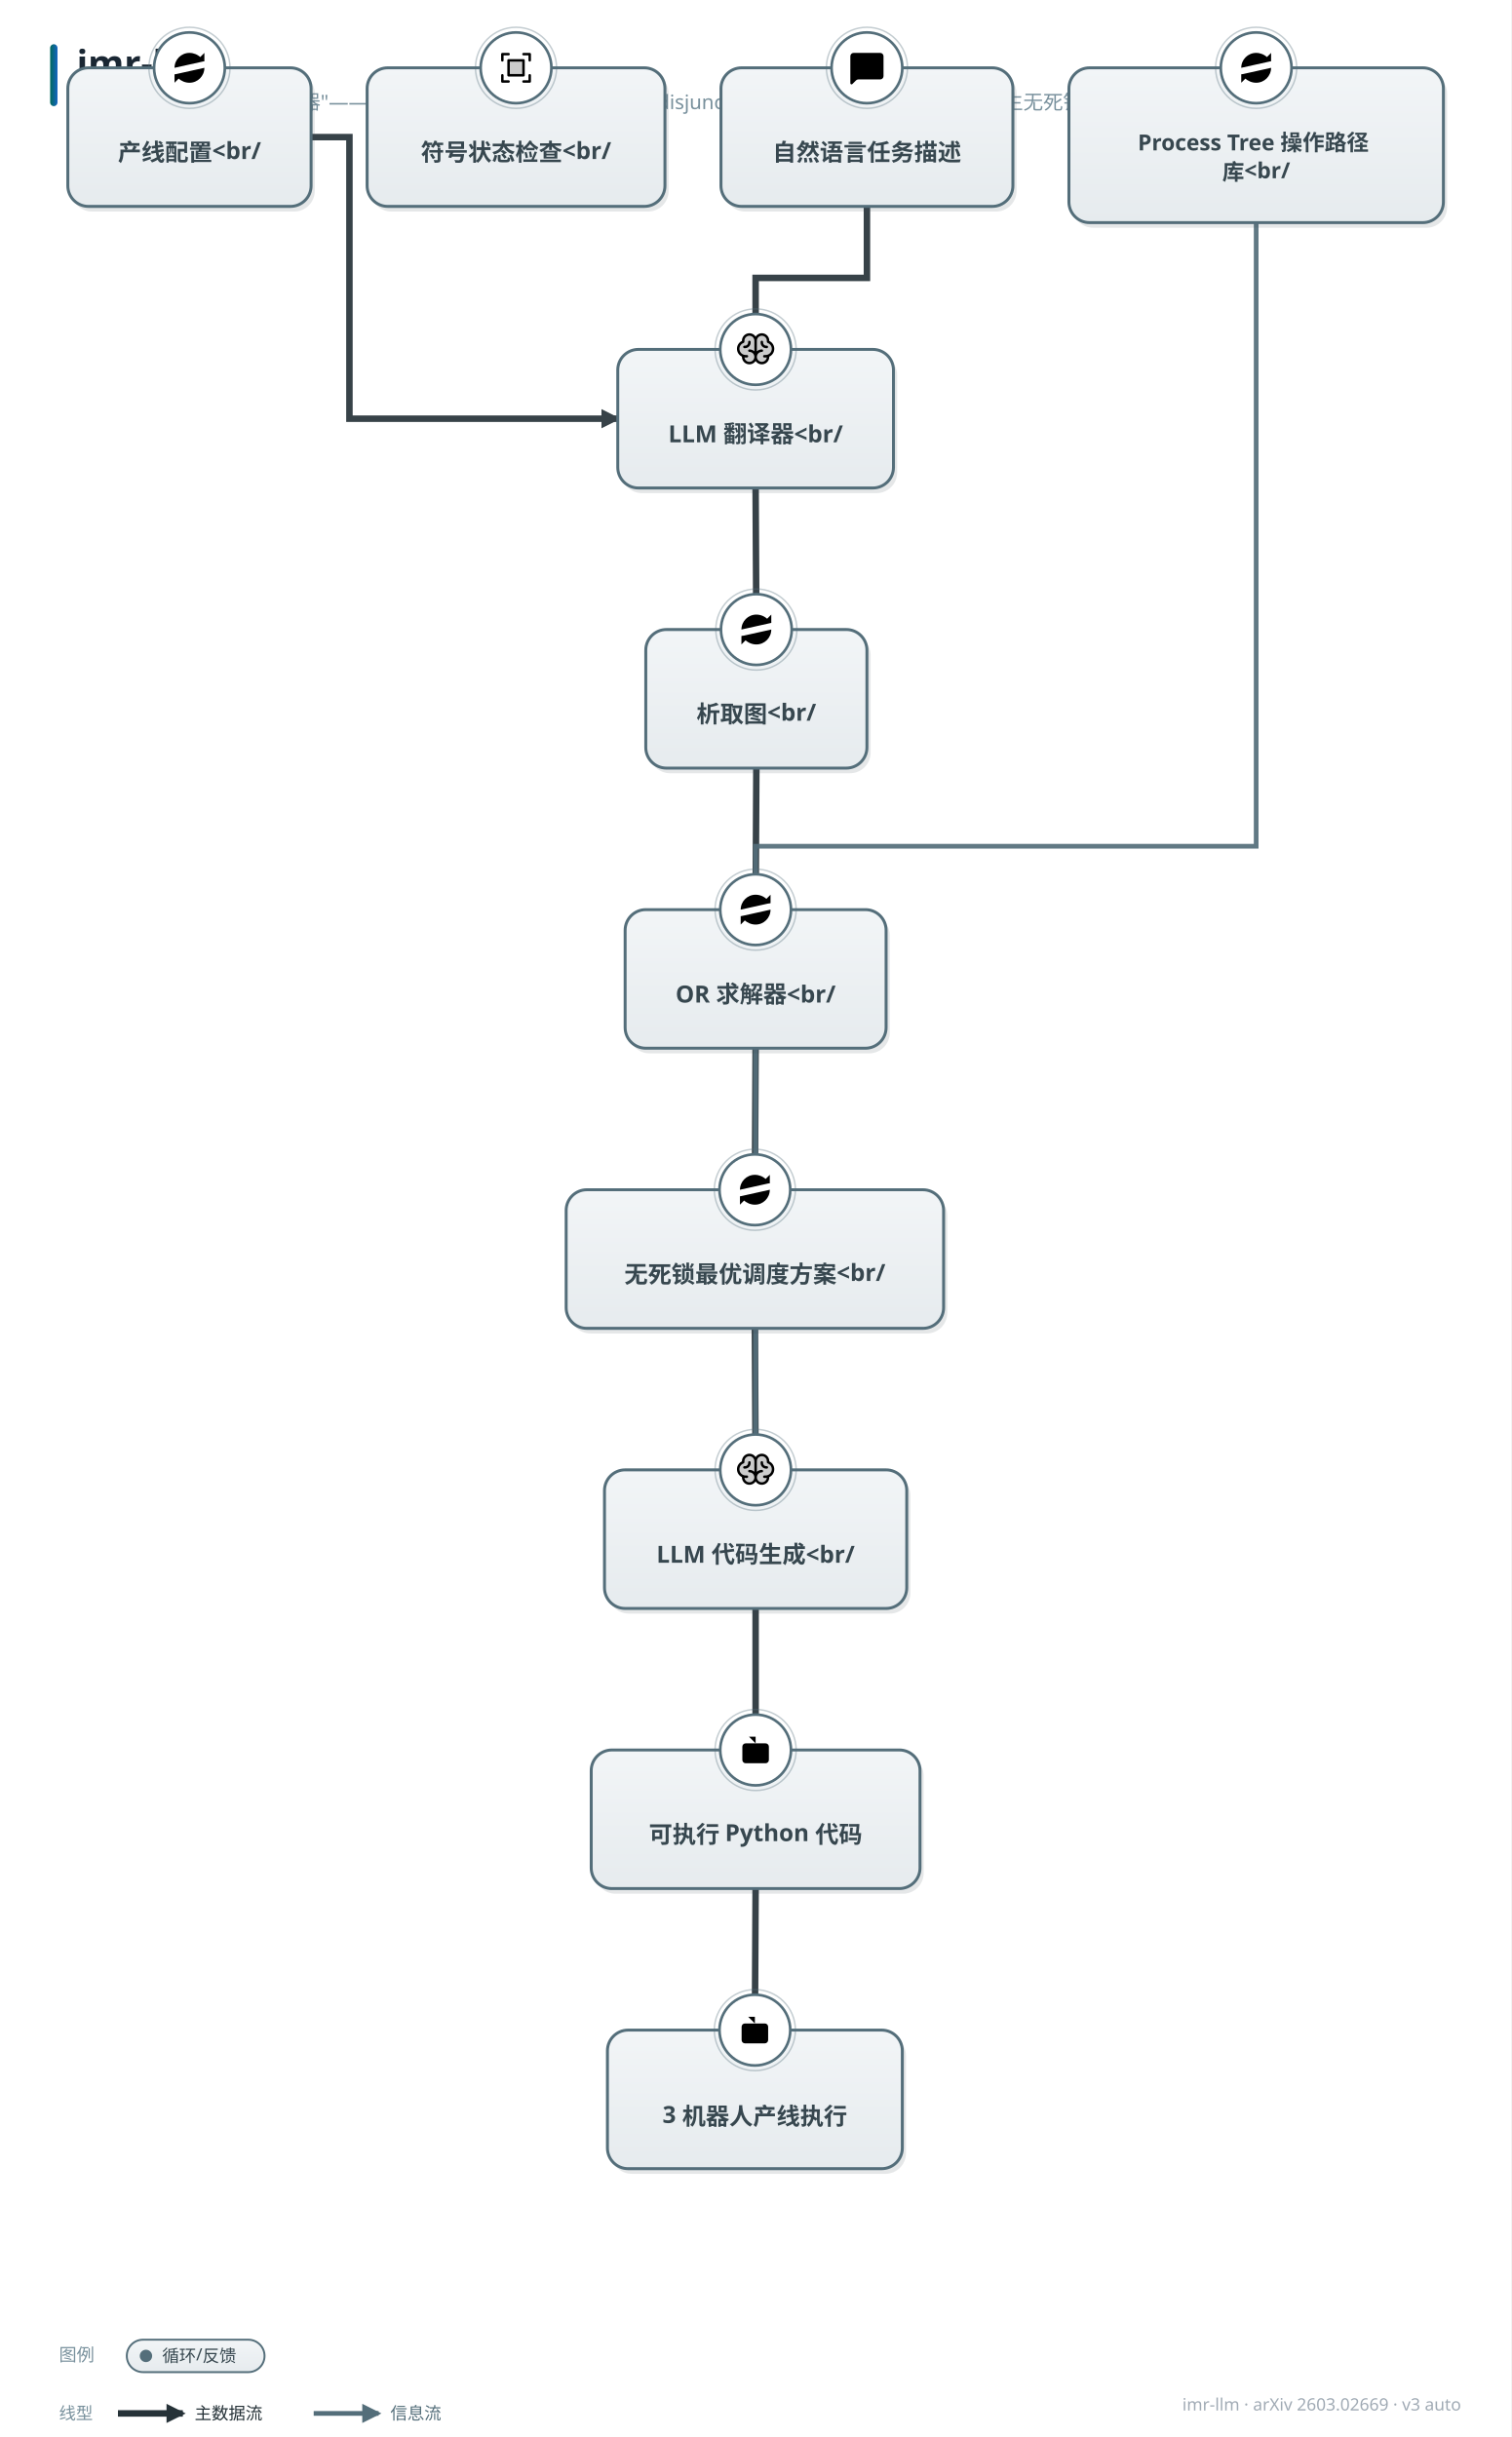
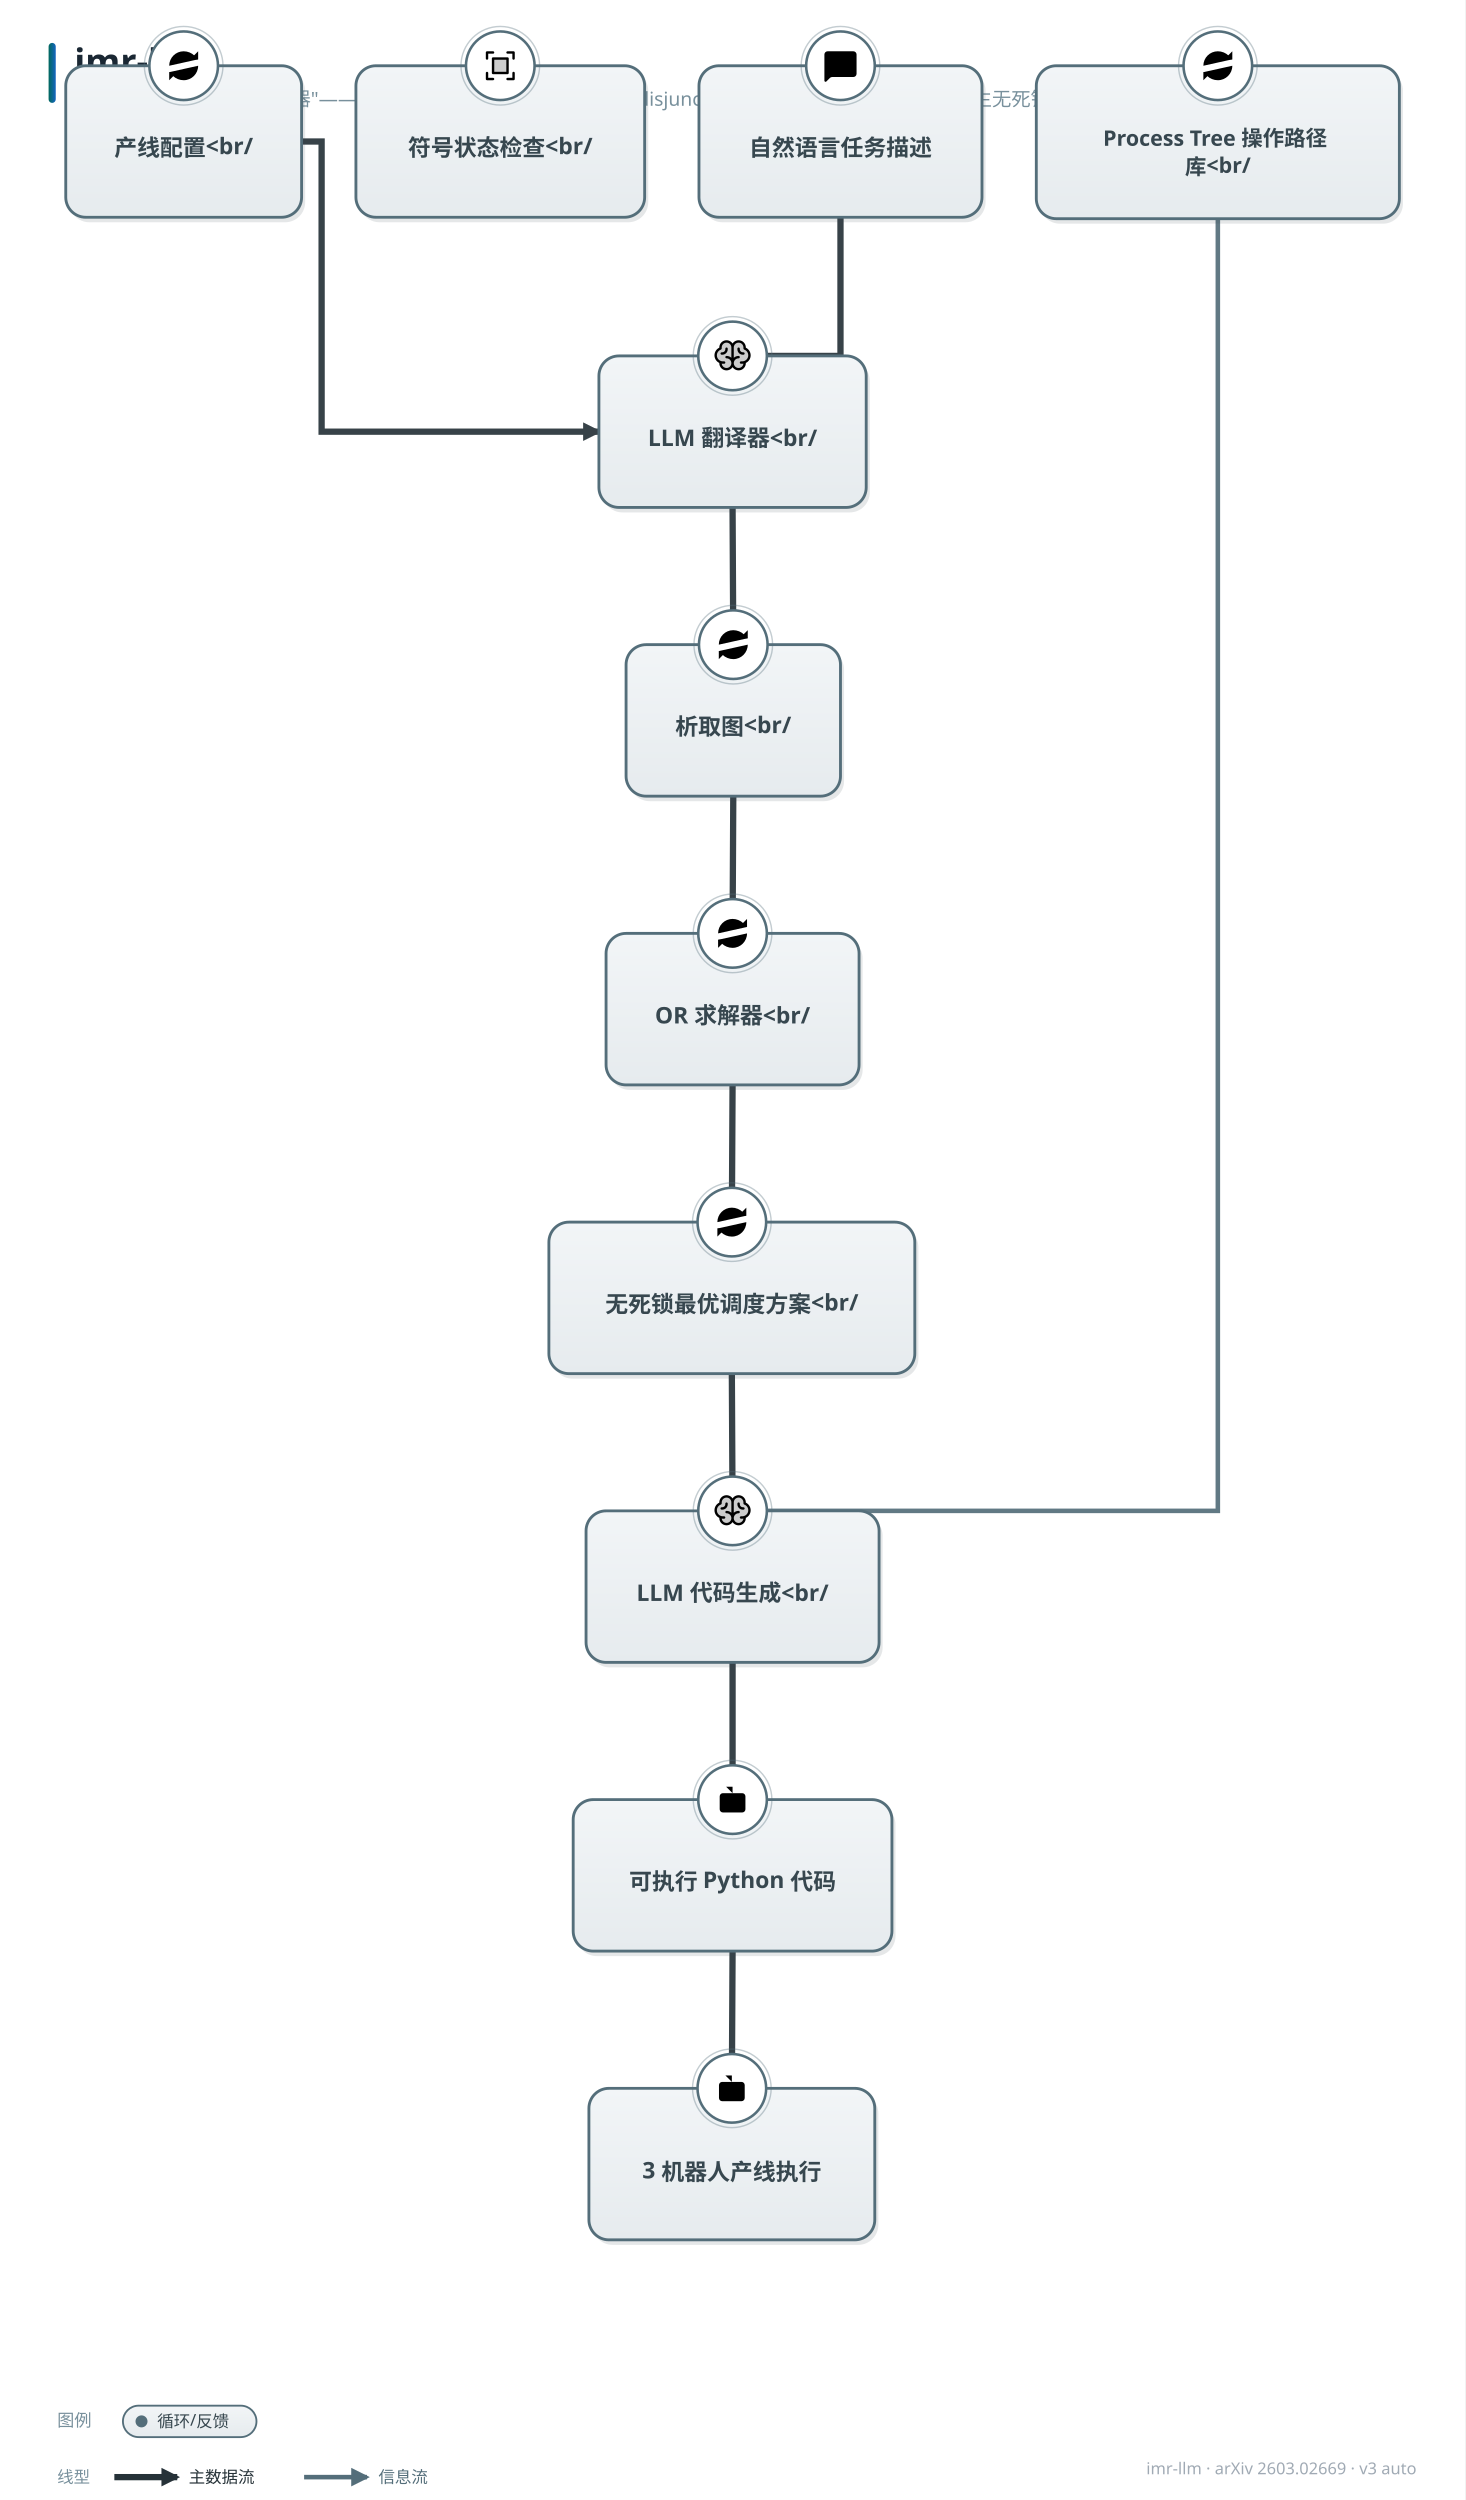
- <svg xmlns="http://www.w3.org/2000/svg" width="1025" height="1653" viewBox="0 0 1025 1653" font-family="'PingFang SC','Hiragino Sans GB','Microsoft YaHei','Segoe UI',sans-serif">
+ <svg xmlns="http://www.w3.org/2000/svg" width="1025" height="1749" viewBox="0 0 1025 1749" font-family="'PingFang SC','Hiragino Sans GB','Microsoft YaHei','Segoe UI',sans-serif">
  <style>text{font-family:'PingFang SC','Hiragino Sans GB','Microsoft YaHei','Segoe UI',sans-serif;} .lbl{font-weight:700;}</style>
  <defs>
    <linearGradient id="g-data" x1="0" y1="0" x2="0" y2="1">
      <stop offset="0" stop-color="#f1f9f1" />
      <stop offset="1" stop-color="#e2f0e2" />
    </linearGradient>
    <linearGradient id="g-frozen" x1="0" y1="0" x2="0" y2="1">
      <stop offset="0" stop-color="#f0f7fe" />
      <stop offset="1" stop-color="#dcecfb" />
    </linearGradient>
    <linearGradient id="g-train" x1="0" y1="0" x2="0" y2="1">
      <stop offset="0" stop-color="#fff6e8" />
      <stop offset="1" stop-color="#ffedd4" />
    </linearGradient>
    <linearGradient id="g-loss" x1="0" y1="0" x2="0" y2="1">
      <stop offset="0" stop-color="#fdf0f1" />
      <stop offset="1" stop-color="#f9e0e2" />
    </linearGradient>
    <linearGradient id="g-act" x1="0" y1="0" x2="0" y2="1">
      <stop offset="0" stop-color="#f8f1fb" />
      <stop offset="1" stop-color="#f0e4f7" />
    </linearGradient>
    <linearGradient id="g-loop" x1="0" y1="0" x2="0" y2="1">
      <stop offset="0" stop-color="#f2f5f7" />
      <stop offset="1" stop-color="#e6ebee" />
    </linearGradient>
    <linearGradient id="g-env" x1="0" y1="0" x2="0" y2="1">
      <stop offset="0" stop-color="#eef8f6" />
      <stop offset="1" stop-color="#dcf0ec" />
    </linearGradient>
    <linearGradient id="g-mem" x1="0" y1="0" x2="0" y2="1">
      <stop offset="0" stop-color="#fffef0" />
      <stop offset="1" stop-color="#fdf6d8" />
    </linearGradient>
    <linearGradient id="g-reward" x1="0" y1="0" x2="0" y2="1">
      <stop offset="0" stop-color="#fdf2f7" />
      <stop offset="1" stop-color="#f9e2ed" />
    </linearGradient>
    <linearGradient id="g-key" x1="0" y1="0" x2="0" y2="1">
      <stop offset="0" stop-color="#fffaf0" />
      <stop offset="1" stop-color="#fff1d6" />
    </linearGradient>
    <linearGradient id="g-title" x1="0" y1="0" x2="1" y2="0">
      <stop offset="0" stop-color="#00695c" />
      <stop offset="1" stop-color="#1565c0" />
    </linearGradient>
    <marker id="arr-main" viewBox="0 0 10 10" refX="8.5" refY="5" markerWidth="13" markerHeight="13" markerUnits="userSpaceOnUse" orient="auto-start-reverse">
      <path d="M0 0 L10 5 L0 10 z" fill="#546e7a" />
    </marker>
    <marker id="arr-thick" viewBox="0 0 10 10" refX="8.5" refY="5" markerWidth="13" markerHeight="13" markerUnits="userSpaceOnUse" orient="auto-start-reverse">
      <path d="M0 0 L10 5 L0 10 z" fill="#263238" />
    </marker>
    <marker id="arr-thin" viewBox="0 0 10 10" refX="8.5" refY="5" markerWidth="13" markerHeight="13" markerUnits="userSpaceOnUse" orient="auto-start-reverse">
      <path d="M0 0 L10 5 L0 10 z" fill="#9fb0bb" />
    </marker>
    <marker id="arr-fb" viewBox="0 0 10 10" refX="8.5" refY="5" markerWidth="13" markerHeight="13" markerUnits="userSpaceOnUse" orient="auto-start-reverse">
      <path d="M0 0 L10 5 L0 10 z" fill="#1565c0" />
    </marker>
    <marker id="arr-loss" viewBox="0 0 10 10" refX="8.5" refY="5" markerWidth="13" markerHeight="13" markerUnits="userSpaceOnUse" orient="auto-start-reverse">
      <path d="M0 0 L10 5 L0 10 z" fill="#c62828" />
    </marker>
  </defs>
-   <rect width="1025" height="1653" fill="#ffffff" />
+   <rect width="1025" height="1749" fill="#ffffff" />
  <rect x="34" y="30" width="5" height="42" rx="2.5" fill="url(#g-title)" />
  <text x="52" y="52" font-size="25" font-weight="800" fill="#1a2733">imr-llm</text>
  <text x="52" y="74" font-size="13.5" fill="#78909c">IMR-LLM 用 LLM 做"翻译器"——LLM 将自然语言任务转为析取图(disjunctive graph)，由确定性求解器产生无死锁调度；LLM 再从 process </text>
-   <text x="991" y="1635" font-size="11.5" fill="#a0aab4" text-anchor="end">imr-llm · arXiv 2603.02669 · v3 auto</text>
-   <path d="M 588.0 140.0 L 588.0 188.5 L 512.5 188.5 L 512.5 237.0" fill="none" stroke="#263238" stroke-width="4.4" marker-end="url(#arr-thick)" opacity="0.92" />
-   <path d="M 211.0 93.0 L 237.0 93.0 L 237.0 284.0 L 419.0 284.0" fill="none" stroke="#263238" stroke-width="4.4" marker-end="url(#arr-thick)" opacity="0.92" />
-   <path d="M 512.5 331.0 L 513.0 427.0" fill="none" stroke="#263238" stroke-width="4.4" marker-end="url(#arr-thick)" opacity="0.92" />
-   <path d="M 513.0 521.0 L 512.5 617.0" fill="none" stroke="#263238" stroke-width="4.4" marker-end="url(#arr-thick)" opacity="0.92" />
-   <path d="M 512.5 711.0 L 512.0 807.0" fill="none" stroke="#263238" stroke-width="4.4" marker-end="url(#arr-thick)" opacity="0.92" />
-   <path d="M 512.0 901.0 L 512.5 997.0" fill="none" stroke="#263238" stroke-width="4.4" marker-end="url(#arr-thick)" opacity="0.92" />
-   <path d="M 852.0 151.0 L 852.0 574.0 L 512.5 574.0 L 512.5 997.0" fill="none" stroke="#546e7a" stroke-width="3.2" marker-end="url(#arr-main)" opacity="0.92" />
-   <path d="M 512.5 1091.0 L 512.5 1187.0" fill="none" stroke="#263238" stroke-width="4.4" marker-end="url(#arr-thick)" opacity="0.92" />
-   <path d="M 512.5 1281.0 L 512.0 1377.0" fill="none" stroke="#263238" stroke-width="4.4" marker-end="url(#arr-thick)" opacity="0.92" />
-   <rect x="491.5" y="49.5" width="198" height="94" rx="14" fill="#37474f" opacity="0.13" />
-   <rect x="489" y="46" width="198" height="94" rx="14" fill="url(#g-loop)" stroke="#546e7a" stroke-width="2.0" />
+   <text x="991" y="1731" font-size="11.5" fill="#a0aab4" text-anchor="end">imr-llm · arXiv 2603.02669 · v3 auto</text>
+   <path d="M 588.0 152.0 L 588.0 249.0 L 512.5 249.0" fill="none" stroke="#263238" stroke-width="4.4" marker-end="url(#arr-thick)" opacity="0.92" />
+   <path d="M 211.0 99.0 L 225.0 99.0 L 225.0 302.0 L 419.0 302.0" fill="none" stroke="#263238" stroke-width="4.4" marker-end="url(#arr-thick)" opacity="0.92" />
+   <path d="M 512.5 355.0 L 513.0 451.0" fill="none" stroke="#263238" stroke-width="4.4" marker-end="url(#arr-thick)" opacity="0.92" />
+   <path d="M 513.0 557.0 L 512.5 653.0" fill="none" stroke="#263238" stroke-width="4.4" marker-end="url(#arr-thick)" opacity="0.92" />
+   <path d="M 512.5 759.0 L 512.0 855.0" fill="none" stroke="#263238" stroke-width="4.4" marker-end="url(#arr-thick)" opacity="0.92" />
+   <path d="M 512.0 961.0 L 512.5 1057.0" fill="none" stroke="#263238" stroke-width="4.4" marker-end="url(#arr-thick)" opacity="0.92" />
+   <path d="M 852.0 153.0 L 852.0 1057.0 L 512.5 1057.0" fill="none" stroke="#546e7a" stroke-width="3.2" marker-end="url(#arr-main)" opacity="0.92" />
+   <path d="M 512.5 1163.0 L 512.5 1259.0" fill="none" stroke="#263238" stroke-width="4.4" marker-end="url(#arr-thick)" opacity="0.92" />
+   <path d="M 512.5 1365.0 L 512.0 1461.0" fill="none" stroke="#263238" stroke-width="4.4" marker-end="url(#arr-thick)" opacity="0.92" />
+   <rect x="491.5" y="49.5" width="198" height="106" rx="14" fill="#37474f" opacity="0.13" />
+   <rect x="489" y="46" width="198" height="106" rx="14" fill="url(#g-loop)" stroke="#546e7a" stroke-width="2.0" />
  <circle cx="588.0" cy="46" r="24" fill="#ffffff" stroke="#546e7a" stroke-width="1.8" />
  <circle cx="588.0" cy="46" r="27.5" fill="none" stroke="#546e7a" stroke-width="1" opacity="0.35" />
  <g transform="translate(574.5,32.5) scale(1.125)">
    <path d="M22 17a2 2 0 0 1-2 2H6.828a2 2 0 0 0-1.414.586l-2.202 2.202A.71.71 0 0 1 2 21.286V5a2 2 0 0 1 2-2h16a2 2 0 0 1 2 2z" />
  </g>
  <text x="588.0" y="109" font-size="16" class="lbl" fill="#37474f" text-anchor="middle">自然语言任务描述</text>
-   <rect x="48.5" y="49.5" width="165" height="94" rx="14" fill="#37474f" opacity="0.13" />
-   <rect x="46" y="46" width="165" height="94" rx="14" fill="url(#g-loop)" stroke="#546e7a" stroke-width="2.0" />
+   <rect x="48.5" y="49.5" width="165" height="106" rx="14" fill="#37474f" opacity="0.13" />
+   <rect x="46" y="46" width="165" height="106" rx="14" fill="url(#g-loop)" stroke="#546e7a" stroke-width="2.0" />
  <circle cx="128.5" cy="46" r="24" fill="#ffffff" stroke="#546e7a" stroke-width="1.8" />
  <circle cx="128.5" cy="46" r="27.5" fill="none" stroke="#546e7a" stroke-width="1" opacity="0.35" />
  <g transform="translate(115.0,32.5) scale(1.125)">
    <path d="M3 12a9 9 0 0 1 9-9 9.75 9.75 0 0 1 6.74 2.74L21 8" />
    <path d="M21 3v5h-5" />
    <path d="M21 12a9 9 0 0 1-9 9 9.75 9.75 0 0 1-6.74-2.74L3 16" />
    <path d="M8 16H3v5" />
  </g>
  <text x="128.5" y="109" font-size="16" class="lbl" fill="#37474f" text-anchor="middle">产线配置&lt;br/</text>
-   <rect x="421.5" y="240.5" width="187" height="94" rx="14" fill="#37474f" opacity="0.13" />
-   <rect x="419" y="237" width="187" height="94" rx="14" fill="url(#g-loop)" stroke="#546e7a" stroke-width="2.0" />
-   <circle cx="512.5" cy="237" r="24" fill="#ffffff" stroke="#546e7a" stroke-width="1.8" />
-   <circle cx="512.5" cy="237" r="27.5" fill="none" stroke="#546e7a" stroke-width="1" opacity="0.35" />
-   <g transform="translate(499.0,223.5) scale(0.1055)">
+   <rect x="421.5" y="252.5" width="187" height="106" rx="14" fill="#37474f" opacity="0.13" />
+   <rect x="419" y="249" width="187" height="106" rx="14" fill="url(#g-loop)" stroke="#546e7a" stroke-width="2.0" />
+   <circle cx="512.5" cy="249" r="24" fill="#ffffff" stroke="#546e7a" stroke-width="1.8" />
+   <circle cx="512.5" cy="249" r="27.5" fill="none" stroke="#546e7a" stroke-width="1" opacity="0.35" />
+   <g transform="translate(499.0,235.5) scale(0.1055)">
    <path d="M240,124a48,48,0,0,1-32,45.27h0V176a40,40,0,0,1-80,0,40,40,0,0,1-80,0v-6.73h0a48,48,0,0,1,0-90.54V72a40,40,0,0,1,80,0,40,40,0,0,1,80,0v6.73A48,48,0,0,1,240,124Z" opacity="0.2" />
    <path d="M248,124a56.11,56.11,0,0,0-32-50.61V72a48,48,0,0,0-88-26.49A48,48,0,0,0,40,72v1.39a56,56,0,0,0,0,101.2V176a48,48,0,0,0,88,26.49A48,48,0,0,0,216,176v-1.41A56.09,56.09,0,0,0,248,124ZM88,208a32,32,0,0,1-31.81-28.56A55.87,55.87,0,0,0,64,180h8a8,8,0,0,0,0-16H64A40,40,0,0,1,50.67,86.27,8,8,0,0,0,56,78.73V72a32,32,0,0,1,64,0v68.26A47.8,47.8,0,0,0,88,128a8,8,0,0,0,0,16,32,32,0,0,1,0,64Zm104-44h-8a8,8,0,0,0,0,16h8a55.87,55.87,0,0,0,7.81-.56A32,32,0,1,1,168,144a8,8,0,0,0,0-16,47.8,47.8,0,0,0-32,12.26V72a32,32,0,0,1,64,0v6.73a8,8,0,0,0,5.33,7.54A40,40,0,0,1,192,164Zm16-52a8,8,0,0,1-8,8h-4a36,36,0,0,1-36-36V80a8,8,0,0,1,16,0v4a20,20,0,0,0,20,20h4A8,8,0,0,1,208,112ZM60,120H56a8,8,0,0,1,0-16h4A20,20,0,0,0,80,84V80a8,8,0,0,1,16,0v4A36,36,0,0,1,60,120Z" />
  </g>
-   <text x="512.5" y="300" font-size="16" class="lbl" fill="#37474f" text-anchor="middle">LLM 翻译器&lt;br/</text>
-   <rect x="440.5" y="430.5" width="150" height="94" rx="14" fill="#37474f" opacity="0.13" />
-   <rect x="438" y="427" width="150" height="94" rx="14" fill="url(#g-loop)" stroke="#546e7a" stroke-width="2.0" />
-   <circle cx="513.0" cy="427" r="24" fill="#ffffff" stroke="#546e7a" stroke-width="1.8" />
-   <circle cx="513.0" cy="427" r="27.5" fill="none" stroke="#546e7a" stroke-width="1" opacity="0.35" />
-   <g transform="translate(499.5,413.5) scale(1.125)">
-     <path d="M3 12a9 9 0 0 1 9-9 9.75 9.75 0 0 1 6.74 2.74L21 8" />
-     <path d="M21 3v5h-5" />
-     <path d="M21 12a9 9 0 0 1-9 9 9.75 9.75 0 0 1-6.74-2.74L3 16" />
-     <path d="M8 16H3v5" />
-   </g>
-   <text x="513.0" y="490" font-size="16" class="lbl" fill="#37474f" text-anchor="middle">析取图&lt;br/</text>
-   <rect x="426.5" y="620.5" width="177" height="94" rx="14" fill="#37474f" opacity="0.13" />
-   <rect x="424" y="617" width="177" height="94" rx="14" fill="url(#g-loop)" stroke="#546e7a" stroke-width="2.0" />
-   <circle cx="512.5" cy="617" r="24" fill="#ffffff" stroke="#546e7a" stroke-width="1.8" />
-   <circle cx="512.5" cy="617" r="27.5" fill="none" stroke="#546e7a" stroke-width="1" opacity="0.35" />
-   <g transform="translate(499.0,603.5) scale(1.125)">
-     <path d="M3 12a9 9 0 0 1 9-9 9.75 9.75 0 0 1 6.74 2.74L21 8" />
-     <path d="M21 3v5h-5" />
-     <path d="M21 12a9 9 0 0 1-9 9 9.75 9.75 0 0 1-6.74-2.74L3 16" />
-     <path d="M8 16H3v5" />
-   </g>
-   <text x="512.5" y="680" font-size="16" class="lbl" fill="#37474f" text-anchor="middle">OR 求解器&lt;br/</text>
-   <rect x="386.5" y="810.5" width="256" height="94" rx="14" fill="#37474f" opacity="0.13" />
-   <rect x="384" y="807" width="256" height="94" rx="14" fill="url(#g-loop)" stroke="#546e7a" stroke-width="2.0" />
-   <circle cx="512.0" cy="807" r="24" fill="#ffffff" stroke="#546e7a" stroke-width="1.8" />
-   <circle cx="512.0" cy="807" r="27.5" fill="none" stroke="#546e7a" stroke-width="1" opacity="0.35" />
-   <g transform="translate(498.5,793.5) scale(1.125)">
-     <path d="M3 12a9 9 0 0 1 9-9 9.75 9.75 0 0 1 6.74 2.74L21 8" />
-     <path d="M21 3v5h-5" />
-     <path d="M21 12a9 9 0 0 1-9 9 9.75 9.75 0 0 1-6.74-2.74L3 16" />
-     <path d="M8 16H3v5" />
-   </g>
-   <text x="512.0" y="870" font-size="16" class="lbl" fill="#37474f" text-anchor="middle">无死锁最优调度方案&lt;br/</text>
-   <rect x="727.5" y="49.5" width="254" height="105" rx="14" fill="#37474f" opacity="0.13" />
-   <rect x="725" y="46" width="254" height="105" rx="14" fill="url(#g-loop)" stroke="#546e7a" stroke-width="2.0" />
+   <text x="512.5" y="312" font-size="16" class="lbl" fill="#37474f" text-anchor="middle">LLM 翻译器&lt;br/</text>
+   <rect x="440.5" y="454.5" width="150" height="106" rx="14" fill="#37474f" opacity="0.13" />
+   <rect x="438" y="451" width="150" height="106" rx="14" fill="url(#g-loop)" stroke="#546e7a" stroke-width="2.0" />
+   <circle cx="513.0" cy="451" r="24" fill="#ffffff" stroke="#546e7a" stroke-width="1.8" />
+   <circle cx="513.0" cy="451" r="27.5" fill="none" stroke="#546e7a" stroke-width="1" opacity="0.35" />
+   <g transform="translate(499.5,437.5) scale(1.125)">
+     <path d="M3 12a9 9 0 0 1 9-9 9.75 9.75 0 0 1 6.74 2.74L21 8" />
+     <path d="M21 3v5h-5" />
+     <path d="M21 12a9 9 0 0 1-9 9 9.75 9.75 0 0 1-6.74-2.74L3 16" />
+     <path d="M8 16H3v5" />
+   </g>
+   <text x="513.0" y="514" font-size="16" class="lbl" fill="#37474f" text-anchor="middle">析取图&lt;br/</text>
+   <rect x="426.5" y="656.5" width="177" height="106" rx="14" fill="#37474f" opacity="0.13" />
+   <rect x="424" y="653" width="177" height="106" rx="14" fill="url(#g-loop)" stroke="#546e7a" stroke-width="2.0" />
+   <circle cx="512.5" cy="653" r="24" fill="#ffffff" stroke="#546e7a" stroke-width="1.8" />
+   <circle cx="512.5" cy="653" r="27.5" fill="none" stroke="#546e7a" stroke-width="1" opacity="0.35" />
+   <g transform="translate(499.0,639.5) scale(1.125)">
+     <path d="M3 12a9 9 0 0 1 9-9 9.75 9.75 0 0 1 6.74 2.74L21 8" />
+     <path d="M21 3v5h-5" />
+     <path d="M21 12a9 9 0 0 1-9 9 9.75 9.75 0 0 1-6.74-2.74L3 16" />
+     <path d="M8 16H3v5" />
+   </g>
+   <text x="512.5" y="716" font-size="16" class="lbl" fill="#37474f" text-anchor="middle">OR 求解器&lt;br/</text>
+   <rect x="386.5" y="858.5" width="256" height="106" rx="14" fill="#37474f" opacity="0.13" />
+   <rect x="384" y="855" width="256" height="106" rx="14" fill="url(#g-loop)" stroke="#546e7a" stroke-width="2.0" />
+   <circle cx="512.0" cy="855" r="24" fill="#ffffff" stroke="#546e7a" stroke-width="1.8" />
+   <circle cx="512.0" cy="855" r="27.5" fill="none" stroke="#546e7a" stroke-width="1" opacity="0.35" />
+   <g transform="translate(498.5,841.5) scale(1.125)">
+     <path d="M3 12a9 9 0 0 1 9-9 9.75 9.75 0 0 1 6.74 2.74L21 8" />
+     <path d="M21 3v5h-5" />
+     <path d="M21 12a9 9 0 0 1-9 9 9.75 9.75 0 0 1-6.74-2.74L3 16" />
+     <path d="M8 16H3v5" />
+   </g>
+   <text x="512.0" y="918" font-size="16" class="lbl" fill="#37474f" text-anchor="middle">无死锁最优调度方案&lt;br/</text>
+   <rect x="727.5" y="49.5" width="254" height="107" rx="14" fill="#37474f" opacity="0.13" />
+   <rect x="725" y="46" width="254" height="107" rx="14" fill="url(#g-loop)" stroke="#546e7a" stroke-width="2.0" />
  <circle cx="852.0" cy="46" r="24" fill="#ffffff" stroke="#546e7a" stroke-width="1.8" />
  <circle cx="852.0" cy="46" r="27.5" fill="none" stroke="#546e7a" stroke-width="1" opacity="0.35" />
  <g transform="translate(838.5,32.5) scale(1.125)">
    <path d="M3 12a9 9 0 0 1 9-9 9.75 9.75 0 0 1 6.74 2.74L21 8" />
    <path d="M21 3v5h-5" />
    <path d="M21 12a9 9 0 0 1-9 9 9.75 9.75 0 0 1-6.74-2.74L3 16" />
    <path d="M8 16H3v5" />
  </g>
  <text x="852.0" y="102" font-size="15" class="lbl" fill="#37474f" text-anchor="middle">
    <tspan x="852.0" dy="0">Process Tree 操作路径</tspan>
    <tspan x="852.0" dy="20">库&lt;br/</tspan>
  </text>
-   <rect x="412.5" y="1000.5" width="205" height="94" rx="14" fill="#37474f" opacity="0.13" />
-   <rect x="410" y="997" width="205" height="94" rx="14" fill="url(#g-loop)" stroke="#546e7a" stroke-width="2.0" />
-   <circle cx="512.5" cy="997" r="24" fill="#ffffff" stroke="#546e7a" stroke-width="1.8" />
-   <circle cx="512.5" cy="997" r="27.5" fill="none" stroke="#546e7a" stroke-width="1" opacity="0.35" />
-   <g transform="translate(499.0,983.5) scale(0.1055)">
+   <rect x="412.5" y="1060.5" width="205" height="106" rx="14" fill="#37474f" opacity="0.13" />
+   <rect x="410" y="1057" width="205" height="106" rx="14" fill="url(#g-loop)" stroke="#546e7a" stroke-width="2.0" />
+   <circle cx="512.5" cy="1057" r="24" fill="#ffffff" stroke="#546e7a" stroke-width="1.8" />
+   <circle cx="512.5" cy="1057" r="27.5" fill="none" stroke="#546e7a" stroke-width="1" opacity="0.35" />
+   <g transform="translate(499.0,1043.5) scale(0.1055)">
    <path d="M240,124a48,48,0,0,1-32,45.27h0V176a40,40,0,0,1-80,0,40,40,0,0,1-80,0v-6.73h0a48,48,0,0,1,0-90.54V72a40,40,0,0,1,80,0,40,40,0,0,1,80,0v6.73A48,48,0,0,1,240,124Z" opacity="0.2" />
    <path d="M248,124a56.11,56.11,0,0,0-32-50.61V72a48,48,0,0,0-88-26.49A48,48,0,0,0,40,72v1.39a56,56,0,0,0,0,101.2V176a48,48,0,0,0,88,26.49A48,48,0,0,0,216,176v-1.41A56.09,56.09,0,0,0,248,124ZM88,208a32,32,0,0,1-31.81-28.56A55.87,55.87,0,0,0,64,180h8a8,8,0,0,0,0-16H64A40,40,0,0,1,50.67,86.27,8,8,0,0,0,56,78.73V72a32,32,0,0,1,64,0v68.26A47.8,47.8,0,0,0,88,128a8,8,0,0,0,0,16,32,32,0,0,1,0,64Zm104-44h-8a8,8,0,0,0,0,16h8a55.87,55.87,0,0,0,7.81-.56A32,32,0,1,1,168,144a8,8,0,0,0,0-16,47.8,47.8,0,0,0-32,12.26V72a32,32,0,0,1,64,0v6.73a8,8,0,0,0,5.33,7.54A40,40,0,0,1,192,164Zm16-52a8,8,0,0,1-8,8h-4a36,36,0,0,1-36-36V80a8,8,0,0,1,16,0v4a20,20,0,0,0,20,20h4A8,8,0,0,1,208,112ZM60,120H56a8,8,0,0,1,0-16h4A20,20,0,0,0,80,84V80a8,8,0,0,1,16,0v4A36,36,0,0,1,60,120Z" />
  </g>
-   <text x="512.5" y="1060" font-size="16" class="lbl" fill="#37474f" text-anchor="middle">LLM 代码生成&lt;br/</text>
-   <rect x="403.5" y="1190.5" width="223" height="94" rx="14" fill="#37474f" opacity="0.13" />
-   <rect x="401" y="1187" width="223" height="94" rx="14" fill="url(#g-loop)" stroke="#546e7a" stroke-width="2.0" />
-   <circle cx="512.5" cy="1187" r="24" fill="#ffffff" stroke="#546e7a" stroke-width="1.8" />
-   <circle cx="512.5" cy="1187" r="27.5" fill="none" stroke="#546e7a" stroke-width="1" opacity="0.35" />
-   <g transform="translate(499.0,1173.5) scale(1.125)">
+   <text x="512.5" y="1120" font-size="16" class="lbl" fill="#37474f" text-anchor="middle">LLM 代码生成&lt;br/</text>
+   <rect x="403.5" y="1262.5" width="223" height="106" rx="14" fill="#37474f" opacity="0.13" />
+   <rect x="401" y="1259" width="223" height="106" rx="14" fill="url(#g-loop)" stroke="#546e7a" stroke-width="2.0" />
+   <circle cx="512.5" cy="1259" r="24" fill="#ffffff" stroke="#546e7a" stroke-width="1.8" />
+   <circle cx="512.5" cy="1259" r="27.5" fill="none" stroke="#546e7a" stroke-width="1" opacity="0.35" />
+   <g transform="translate(499.0,1245.5) scale(1.125)">
    <path d="M12 8V4H8" />
    <rect width="16" height="12" x="4" y="8" rx="2" />
    <path d="M2 14h2" />
    <path d="M20 14h2" />
    <path d="M15 13v2" />
    <path d="M9 13v2" />
  </g>
-   <text x="512.5" y="1250" font-size="16" class="lbl" fill="#37474f" text-anchor="middle">可执行 Python 代码</text>
-   <rect x="414.5" y="1380.5" width="200" height="94" rx="14" fill="#37474f" opacity="0.13" />
-   <rect x="412" y="1377" width="200" height="94" rx="14" fill="url(#g-loop)" stroke="#546e7a" stroke-width="2.0" />
-   <circle cx="512.0" cy="1377" r="24" fill="#ffffff" stroke="#546e7a" stroke-width="1.8" />
-   <circle cx="512.0" cy="1377" r="27.5" fill="none" stroke="#546e7a" stroke-width="1" opacity="0.35" />
-   <g transform="translate(498.5,1363.5) scale(1.125)">
+   <text x="512.5" y="1322" font-size="16" class="lbl" fill="#37474f" text-anchor="middle">可执行 Python 代码</text>
+   <rect x="414.5" y="1464.5" width="200" height="106" rx="14" fill="#37474f" opacity="0.13" />
+   <rect x="412" y="1461" width="200" height="106" rx="14" fill="url(#g-loop)" stroke="#546e7a" stroke-width="2.0" />
+   <circle cx="512.0" cy="1461" r="24" fill="#ffffff" stroke="#546e7a" stroke-width="1.8" />
+   <circle cx="512.0" cy="1461" r="27.5" fill="none" stroke="#546e7a" stroke-width="1" opacity="0.35" />
+   <g transform="translate(498.5,1447.5) scale(1.125)">
    <path d="M12 8V4H8" />
    <rect width="16" height="12" x="4" y="8" rx="2" />
    <path d="M2 14h2" />
    <path d="M20 14h2" />
    <path d="M15 13v2" />
    <path d="M9 13v2" />
  </g>
-   <text x="512.0" y="1440" font-size="16" class="lbl" fill="#37474f" text-anchor="middle">3 机器人产线执行</text>
-   <rect x="251.5" y="49.5" width="202" height="94" rx="14" fill="#37474f" opacity="0.13" />
-   <rect x="249" y="46" width="202" height="94" rx="14" fill="url(#g-loop)" stroke="#546e7a" stroke-width="2.0" />
+   <text x="512.0" y="1524" font-size="16" class="lbl" fill="#37474f" text-anchor="middle">3 机器人产线执行</text>
+   <rect x="251.5" y="49.5" width="202" height="106" rx="14" fill="#37474f" opacity="0.13" />
+   <rect x="249" y="46" width="202" height="106" rx="14" fill="url(#g-loop)" stroke="#546e7a" stroke-width="2.0" />
  <circle cx="350.0" cy="46" r="24" fill="#ffffff" stroke="#546e7a" stroke-width="1.8" />
  <circle cx="350.0" cy="46" r="27.5" fill="none" stroke="#546e7a" stroke-width="1" opacity="0.35" />
  <g transform="translate(336.5,32.5) scale(0.1055)">
    <path d="M176,80v96H80V80Z" opacity="0.2" />
    <path d="M224,40V80a8,8,0,0,1-16,0V48H176a8,8,0,0,1,0-16h40A8,8,0,0,1,224,40ZM80,208H48V176a8,8,0,0,0-16,0v40a8,8,0,0,0,8,8H80a8,8,0,0,0,0-16Zm136-40a8,8,0,0,0-8,8v32H176a8,8,0,0,0,0,16h40a8,8,0,0,0,8-8V176A8,8,0,0,0,216,168ZM40,88a8,8,0,0,0,8-8V48H80a8,8,0,0,0,0-16H40a8,8,0,0,0-8,8V80A8,8,0,0,0,40,88ZM80,72h96a8,8,0,0,1,8,8v96a8,8,0,0,1-8,8H80a8,8,0,0,1-8-8V80A8,8,0,0,1,80,72Zm8,96h80V88H88Z" />
  </g>
  <text x="350.0" y="109" font-size="16" class="lbl" fill="#37474f" text-anchor="middle">符号状态检查&lt;br/</text>
-   <text x="40" y="1601.5" font-size="12" fill="#78909c">图例</text>
+   <text x="40" y="1697.5" font-size="12" fill="#78909c">图例</text>
  <g>
-     <rect x="86" y="1587" width="93.43" height="22" rx="11" fill="url(#g-loop)" stroke="#546e7a" stroke-width="1.3" />
-     <circle cx="99" cy="1598" r="4.2" fill="#546e7a" />
-     <text x="110" y="1602" font-size="11.5" fill="#37474f">循环/反馈</text>
-   </g>
-   <text x="40" y="1641" font-size="11.5" fill="#78909c">线型</text>
+     <rect x="86" y="1683" width="93.43" height="22" rx="11" fill="url(#g-loop)" stroke="#546e7a" stroke-width="1.3" />
+     <circle cx="99" cy="1694" r="4.2" fill="#546e7a" />
+     <text x="110" y="1698" font-size="11.5" fill="#37474f">循环/反馈</text>
+   </g>
+   <text x="40" y="1737" font-size="11.5" fill="#78909c">线型</text>
  <g>
-     <path d="M 80 1637 h 44" stroke="#263238" stroke-width="4.4" marker-end="url(#arr-thick)" />
-     <text x="132" y="1641" font-size="11.5" fill="#263238">主数据流</text>
+     <path d="M 80 1733 h 44" stroke="#263238" stroke-width="4.4" marker-end="url(#arr-thick)" />
+     <text x="132" y="1737" font-size="11.5" fill="#263238">主数据流</text>
  </g>
  <g>
-     <path d="M 212.76 1637 h 44" stroke="#546e7a" stroke-width="3.2" marker-end="url(#arr-main)" />
-     <text x="264.76" y="1641" font-size="11.5" fill="#546e7a">信息流</text>
+     <path d="M 212.76 1733 h 44" stroke="#546e7a" stroke-width="3.2" marker-end="url(#arr-main)" />
+     <text x="264.76" y="1737" font-size="11.5" fill="#546e7a">信息流</text>
  </g>
</svg>
